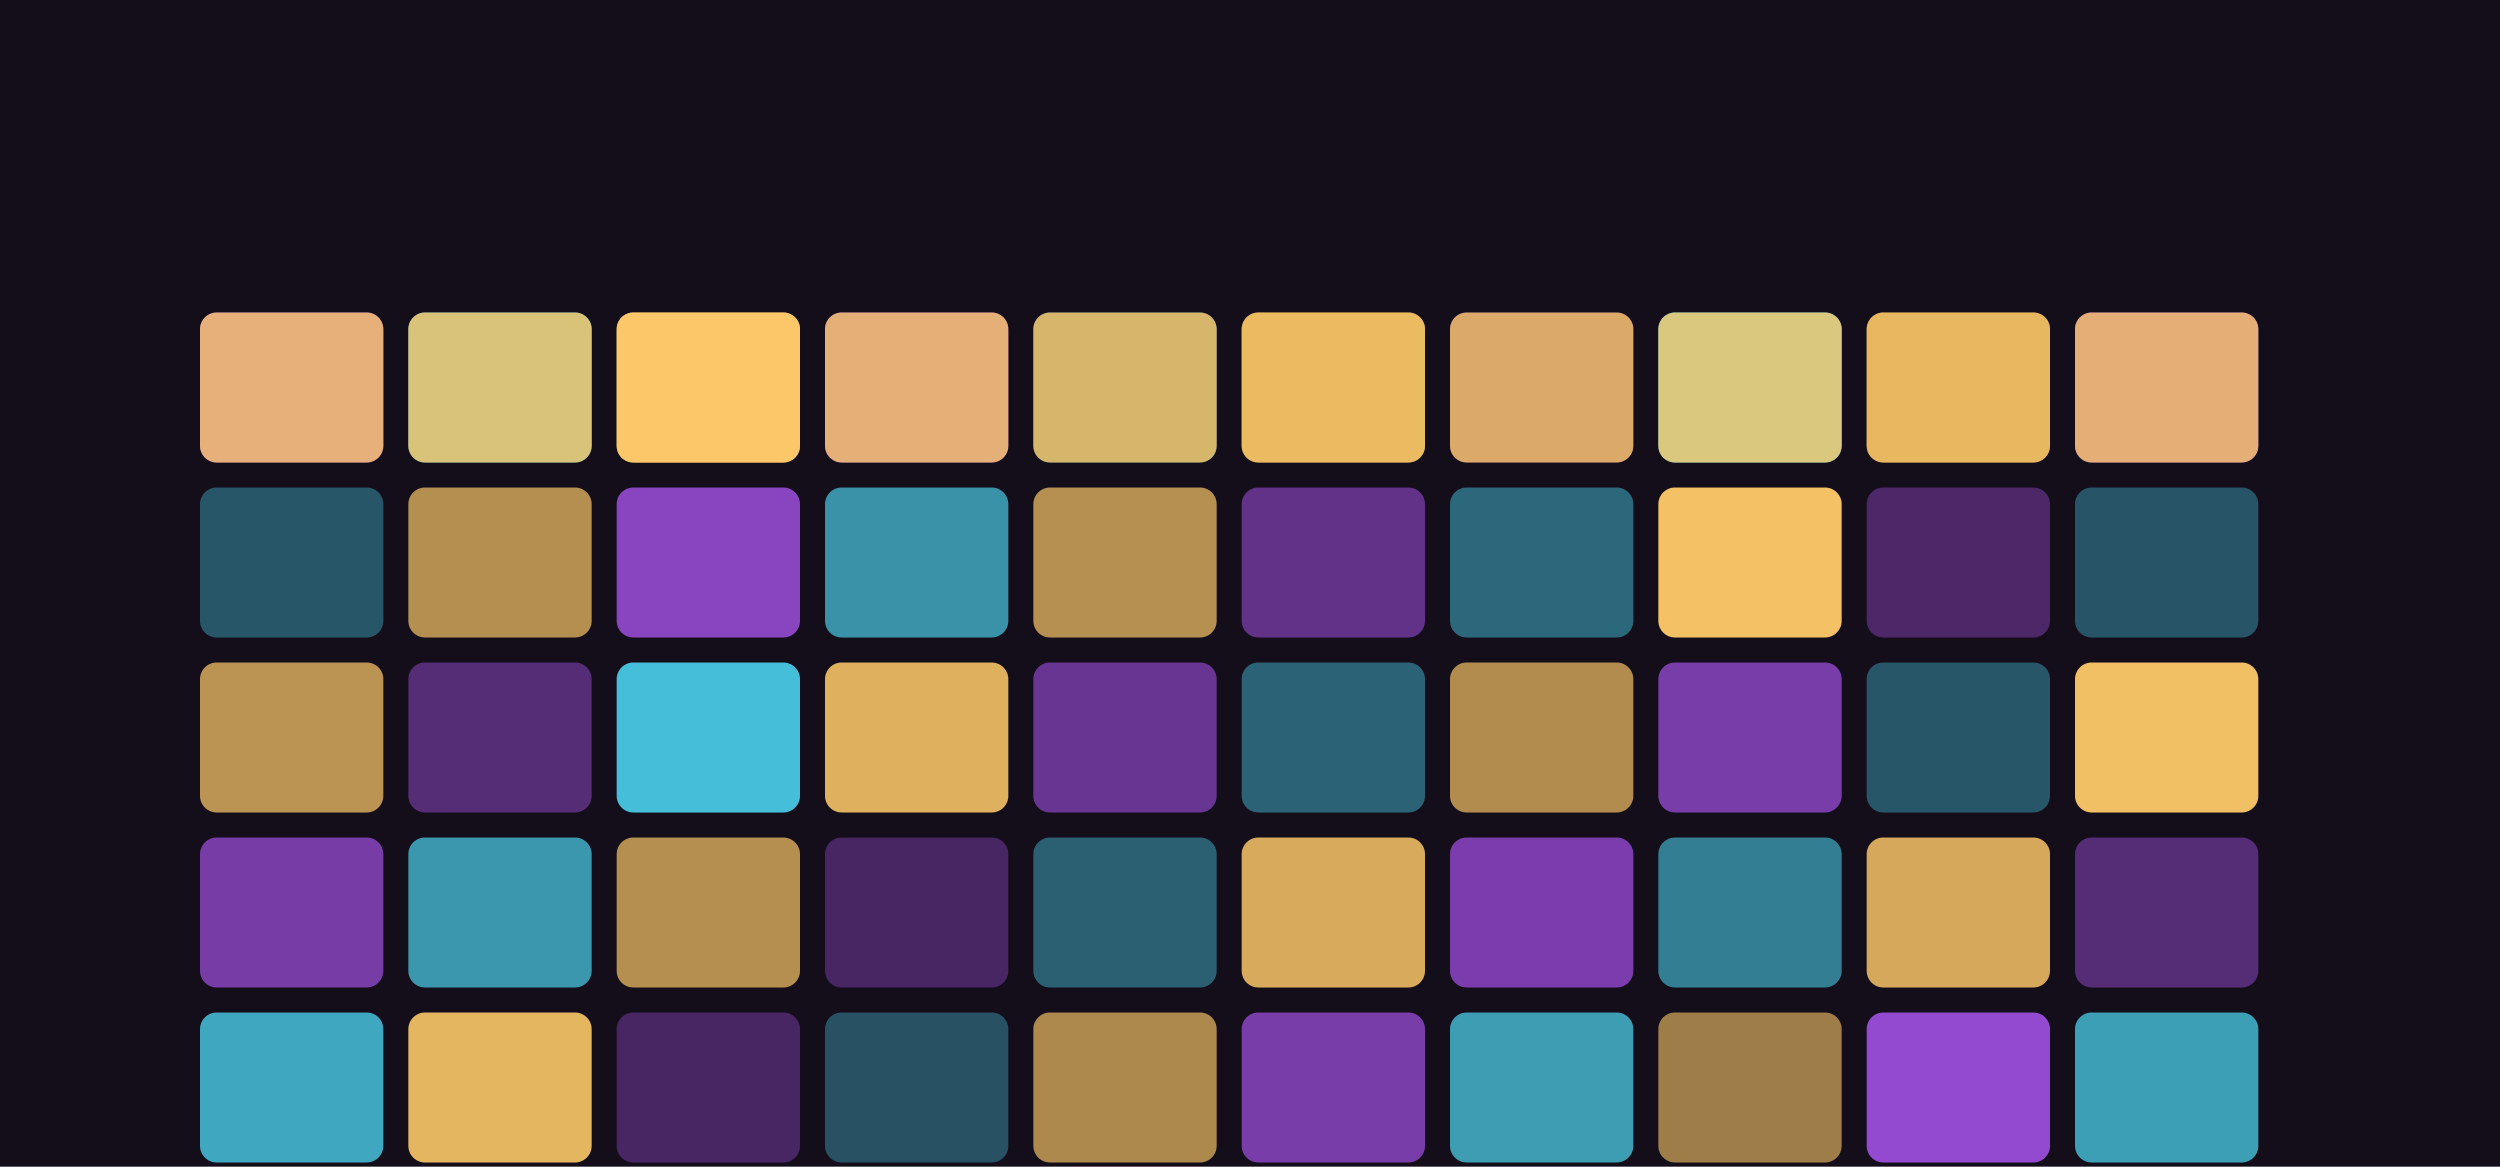
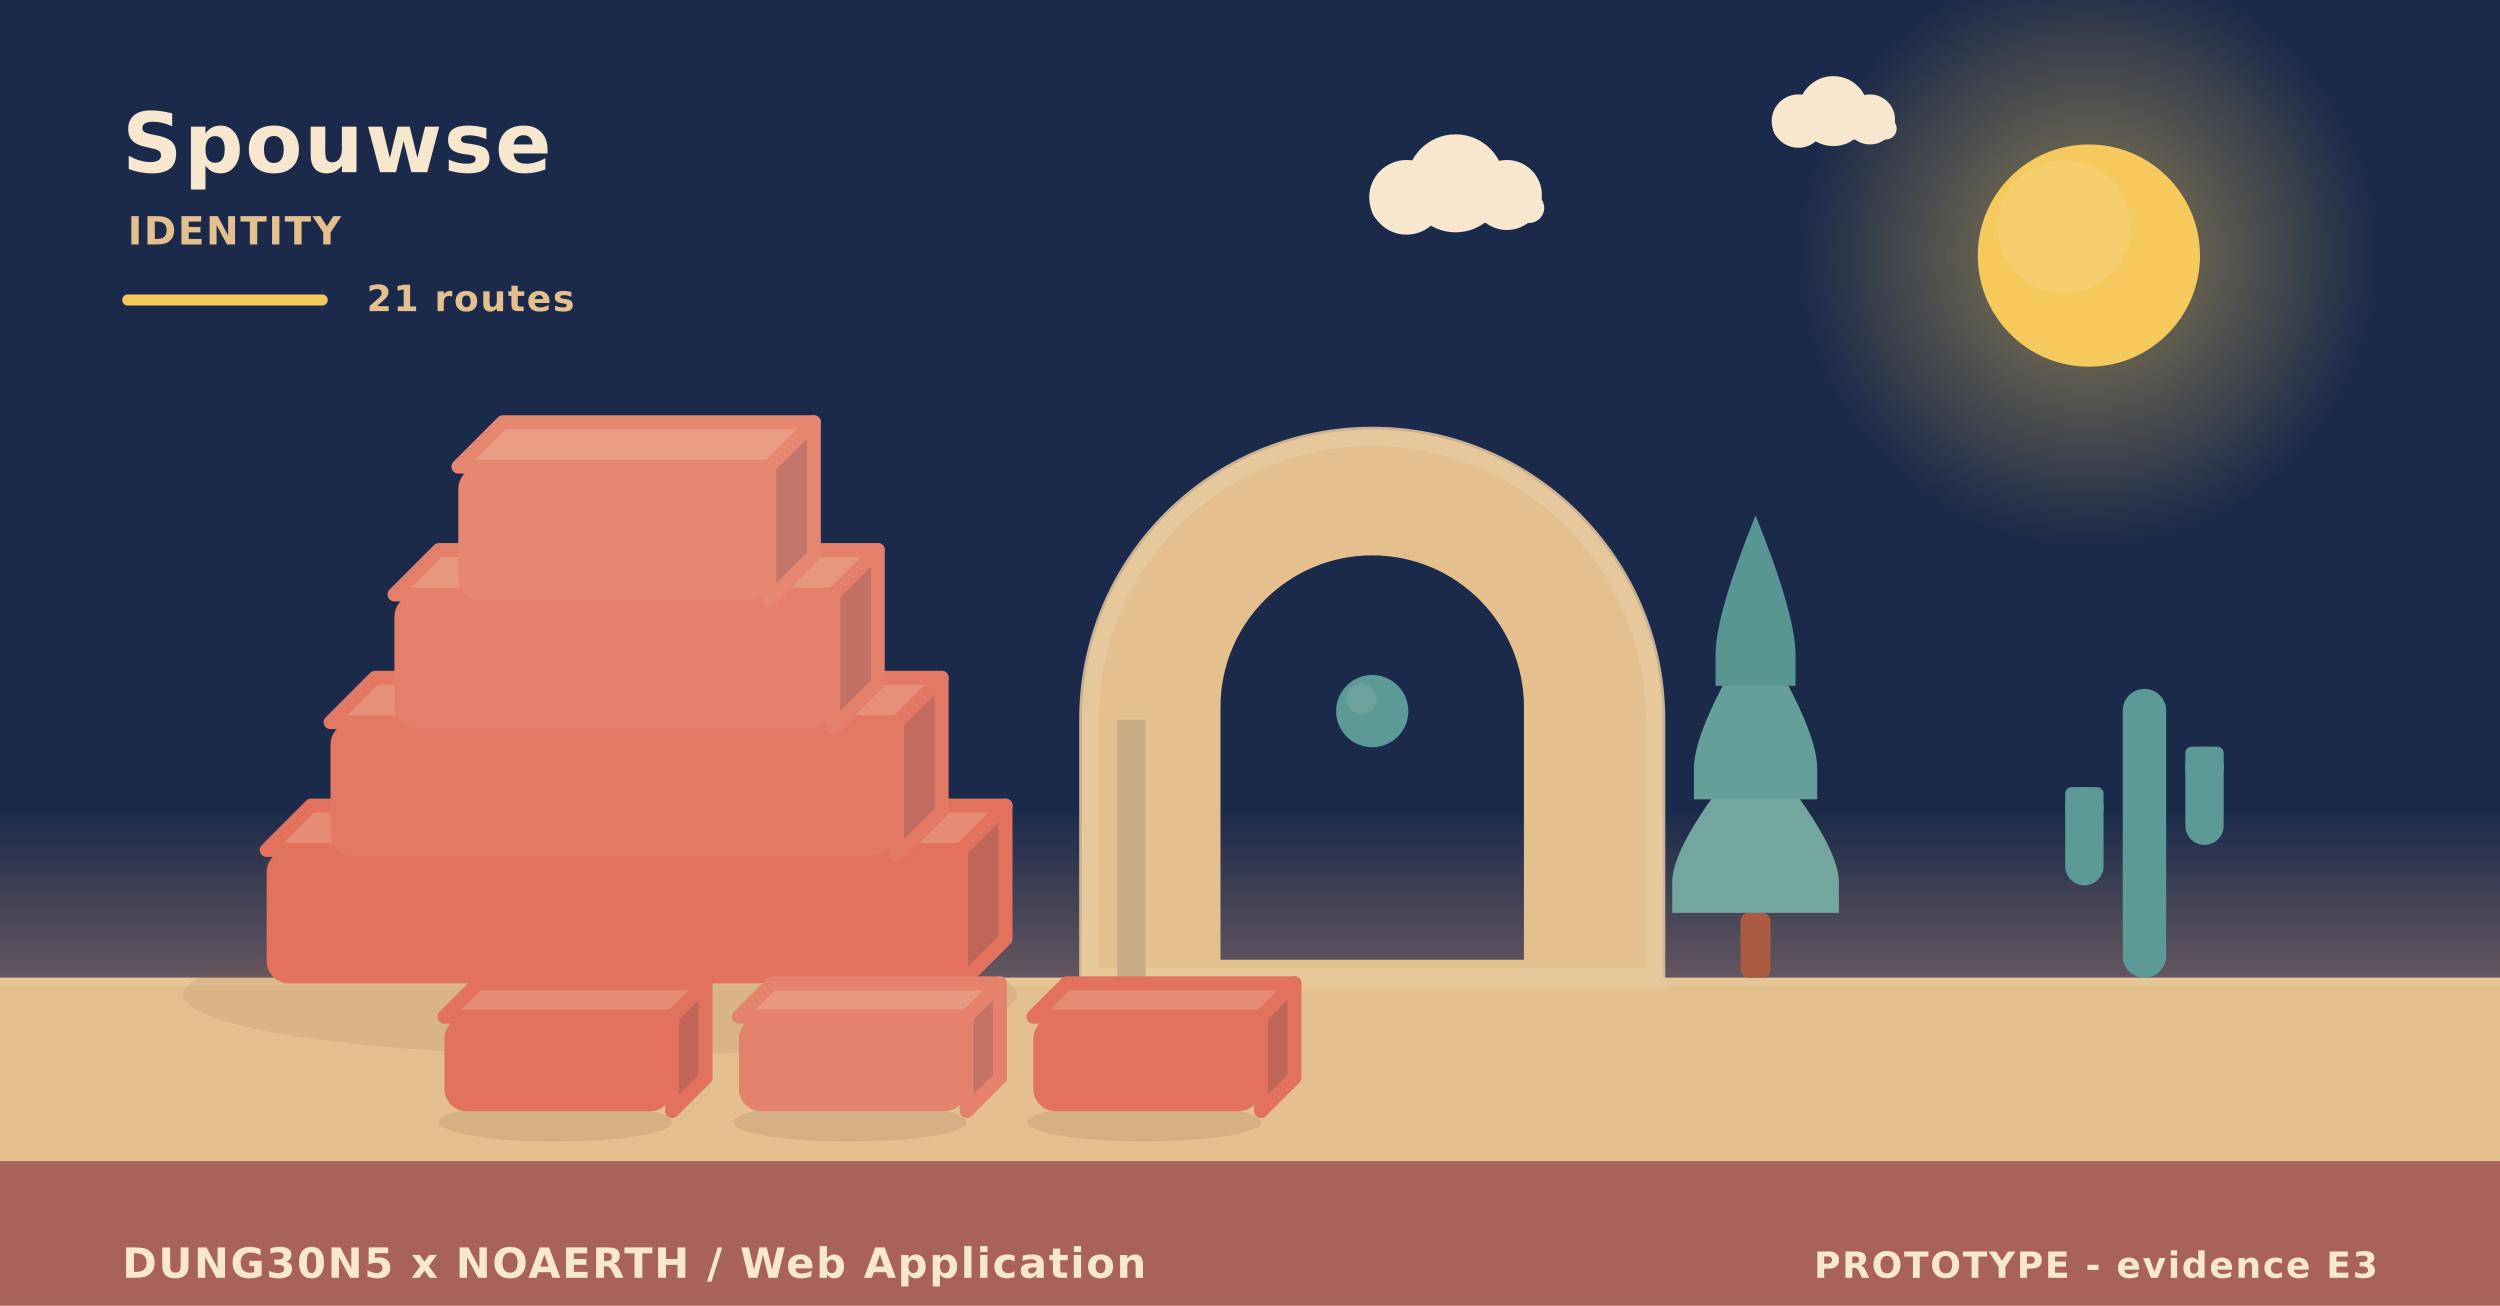
- <svg xmlns="http://www.w3.org/2000/svg" viewBox="0 0 1200 560" width="1200" height="560" role="img" aria-label="Spouwse hero">
-   <rect width="1200" height="560" fill="#140d1a" />
-   <defs>
-     <linearGradient id="gh" x1="0" y1="0" x2="1" y2="1">
-       <stop offset="0%" stop-color="#9d4edd" />
-       <stop offset="100%" stop-color="#48cae4" />
-     </linearGradient>
-   </defs>
-   <rect x="96.00" y="150.00" width="88.00" height="72.00" rx="8.00" fill="#9d4edd" opacity="0.83" />
-   <rect x="196.00" y="150.00" width="88.00" height="72.00" rx="8.00" fill="#48cae4" opacity="0.79" />
-   <rect x="296.00" y="150.00" width="88.00" height="72.00" rx="8.00" fill="#ffcb69" opacity="0.91" />
-   <rect x="396.00" y="150.00" width="88.00" height="72.00" rx="8.00" fill="#9d4edd" opacity="0.78" />
-   <rect x="496.00" y="150.00" width="88.00" height="72.00" rx="8.00" fill="#48cae4" opacity="0.45" />
-   <rect x="596.00" y="150.00" width="88.00" height="72.00" rx="8.00" fill="#ffcb69" opacity="0.58" />
-   <rect x="696.00" y="150.00" width="88.00" height="72.00" rx="8.00" fill="#9d4edd" opacity="0.40" />
-   <rect x="796.00" y="150.00" width="88.00" height="72.00" rx="8.00" fill="#48cae4" opacity="0.94" />
-   <rect x="896.00" y="150.00" width="88.00" height="72.00" rx="8.00" fill="#ffcb69" opacity="0.51" />
-   <rect x="996.00" y="150.00" width="88.00" height="72.00" rx="8.00" fill="#9d4edd" opacity="0.76" />
-   <rect x="96.00" y="234.00" width="88.00" height="72.00" rx="8.00" fill="#48cae4" opacity="0.39" />
-   <rect x="196.00" y="234.00" width="88.00" height="72.00" rx="8.00" fill="#ffcb69" opacity="0.68" />
-   <rect x="296.00" y="234.00" width="88.00" height="72.00" rx="8.00" fill="#9d4edd" opacity="0.85" />
-   <rect x="396.00" y="234.00" width="88.00" height="72.00" rx="8.00" fill="#48cae4" opacity="0.70" />
-   <rect x="496.00" y="234.00" width="88.00" height="72.00" rx="8.00" fill="#ffcb69" opacity="0.69" />
-   <rect x="596.00" y="234.00" width="88.00" height="72.00" rx="8.00" fill="#9d4edd" opacity="0.56" />
-   <rect x="696.00" y="234.00" width="88.00" height="72.00" rx="8.00" fill="#48cae4" opacity="0.48" />
-   <rect x="796.00" y="234.00" width="88.00" height="72.00" rx="8.00" fill="#ffcb69" opacity="0.95" />
-   <rect x="896.00" y="234.00" width="88.00" height="72.00" rx="8.00" fill="#9d4edd" opacity="0.41" />
-   <rect x="996.00" y="234.00" width="88.00" height="72.00" rx="8.00" fill="#48cae4" opacity="0.38" />
-   <rect x="96.00" y="318.00" width="88.00" height="72.00" rx="8.00" fill="#ffcb69" opacity="0.71" />
-   <rect x="196.00" y="318.00" width="88.00" height="72.00" rx="8.00" fill="#9d4edd" opacity="0.47" />
-   <rect x="296.00" y="318.00" width="88.00" height="72.00" rx="8.00" fill="#48cae4" opacity="0.94" />
-   <rect x="396.00" y="318.00" width="88.00" height="72.00" rx="8.00" fill="#ffcb69" opacity="0.86" />
-   <rect x="496.00" y="318.00" width="88.00" height="72.00" rx="8.00" fill="#9d4edd" opacity="0.62" />
-   <rect x="596.00" y="318.00" width="88.00" height="72.00" rx="8.00" fill="#48cae4" opacity="0.45" />
-   <rect x="696.00" y="318.00" width="88.00" height="72.00" rx="8.00" fill="#ffcb69" opacity="0.67" />
-   <rect x="796.00" y="318.00" width="88.00" height="72.00" rx="8.00" fill="#9d4edd" opacity="0.73" />
-   <rect x="896.00" y="318.00" width="88.00" height="72.00" rx="8.00" fill="#48cae4" opacity="0.39" />
-   <rect x="996.00" y="318.00" width="88.00" height="72.00" rx="8.00" fill="#ffcb69" opacity="0.94" />
-   <rect x="96.00" y="402.00" width="88.00" height="72.00" rx="8.00" fill="#9d4edd" opacity="0.72" />
-   <rect x="196.00" y="402.00" width="88.00" height="72.00" rx="8.00" fill="#48cae4" opacity="0.73" />
-   <rect x="296.00" y="402.00" width="88.00" height="72.00" rx="8.00" fill="#ffcb69" opacity="0.68" />
-   <rect x="396.00" y="402.00" width="88.00" height="72.00" rx="8.00" fill="#9d4edd" opacity="0.38" />
-   <rect x="496.00" y="402.00" width="88.00" height="72.00" rx="8.00" fill="#48cae4" opacity="0.44" />
-   <rect x="596.00" y="402.00" width="88.00" height="72.00" rx="8.00" fill="#ffcb69" opacity="0.83" />
-   <rect x="696.00" y="402.00" width="88.00" height="72.00" rx="8.00" fill="#9d4edd" opacity="0.75" />
-   <rect x="796.00" y="402.00" width="88.00" height="72.00" rx="8.00" fill="#48cae4" opacity="0.60" />
-   <rect x="896.00" y="402.00" width="88.00" height="72.00" rx="8.00" fill="#ffcb69" opacity="0.82" />
-   <rect x="996.00" y="402.00" width="88.00" height="72.00" rx="8.00" fill="#9d4edd" opacity="0.47" />
-   <rect x="96.00" y="486.00" width="88.00" height="72.00" rx="8.00" fill="#48cae4" opacity="0.82" />
-   <rect x="196.00" y="486.00" width="88.00" height="72.00" rx="8.00" fill="#ffcb69" opacity="0.89" />
-   <rect x="296.00" y="486.00" width="88.00" height="72.00" rx="8.00" fill="#9d4edd" opacity="0.38" />
-   <rect x="396.00" y="486.00" width="88.00" height="72.00" rx="8.00" fill="#48cae4" opacity="0.37" />
-   <rect x="496.00" y="486.00" width="88.00" height="72.00" rx="8.00" fill="#ffcb69" opacity="0.65" />
-   <rect x="596.00" y="486.00" width="88.00" height="72.00" rx="8.00" fill="#9d4edd" opacity="0.73" />
-   <rect x="696.00" y="486.00" width="88.00" height="72.00" rx="8.00" fill="#48cae4" opacity="0.76" />
-   <rect x="796.00" y="486.00" width="88.00" height="72.00" rx="8.00" fill="#ffcb69" opacity="0.59" />
-   <rect x="896.00" y="486.00" width="88.00" height="72.00" rx="8.00" fill="#9d4edd" opacity="0.93" />
-   <rect x="996.00" y="486.00" width="88.00" height="72.00" rx="8.00" fill="#48cae4" opacity="0.77" />
+ <svg xmlns="http://www.w3.org/2000/svg" width="900" height="470" viewBox="0 0 900 470" role="img" aria-label="Spouwse - identity">
+   <linearGradient id="skyh" x1="0" y1="0" x2="0" y2="1">
+     <stop offset="0" stop-color="#1b2a4a" />
+     <stop offset="0.62" stop-color="#1b2a4a" />
+     <stop offset="1" stop-color="#f3ad8a" />
+   </linearGradient>
+   <rect width="900" height="470" fill="url(#skyh)" />
+   <radialGradient id="sunh">
+     <stop offset="0.35" stop-color="#f5c95c" stop-opacity="0.34" />
+     <stop offset="1" stop-color="#f5c95c" stop-opacity="0" />
+   </radialGradient>
+   <circle cx="752" cy="92" r="104" fill="url(#sunh)" />
+   <circle cx="752" cy="92" r="40" fill="#f5c95c" />
+   <circle cx="743.2" cy="81.6" r="24" fill="#f5d27e" opacity="0.5" />
  <g>
-     <rect x="96.00" y="150.00" width="88.00" height="72.00" rx="8.00" fill="#ffcb69" opacity="0.80" />
-     <animate attributeName="opacity" values="0.25;1.0;0.25" dur="7.867s" begin="1.78s" repeatCount="indefinite" />
+     <circle cx="524" cy="66" r="17.64" fill="#f6e7ce" />
+     <circle cx="506.36" cy="71.04" r="13.44" fill="#f6e7ce" />
+     <circle cx="542.48" cy="70.2" r="12.6" fill="#f6e7ce" />
+     <rect x="493.76" y="69.36" width="62.16" height="10.92" rx="5.46" fill="#f6e7ce" />
+     <animateTransform attributeName="transform" type="translate" values="0 0;24 0;0 0" dur="36s" begin="0s" repeatCount="indefinite" />
  </g>
  <g>
-     <rect x="196.00" y="150.00" width="88.00" height="72.00" rx="8.00" fill="#ffcb69" opacity="0.80" />
-     <animate attributeName="opacity" values="0.25;1.0;0.25" dur="7.867s" begin="2.1s" repeatCount="indefinite" />
+     <circle cx="660" cy="40" r="12.6" fill="#f6e7ce" />
+     <circle cx="647.4" cy="43.6" r="9.6" fill="#f6e7ce" />
+     <circle cx="673.2" cy="43" r="9" fill="#f6e7ce" />
+     <rect x="638.4" y="42.4" width="44.4" height="7.8" rx="3.9" fill="#f6e7ce" />
+     <animateTransform attributeName="transform" type="translate" values="0 0;-18 0;0 0" dur="46s" begin="3s" repeatCount="indefinite" />
+   </g>
+   <rect x="0" y="352" width="900" height="118" fill="#e3c08d" />
+   <rect x="0" y="352" width="900" height="3" fill="#e6c596" />
+   <text x="44" y="62" font-family="Verdana,DejaVu Sans,sans-serif" font-size="30" font-weight="700" letter-spacing="0.6" fill="#f6e7ce" text-anchor="start">Spouwse</text>
+   <text x="46" y="88" font-family="Verdana,DejaVu Sans,sans-serif" font-size="14" font-weight="700" letter-spacing="0.6" fill="#e3c08d" text-anchor="start">IDENTITY</text>
+   <rect x="44" y="106" width="74" height="4" rx="2" fill="#f5c95c" />
+   <text x="132" y="112" font-family="Verdana,DejaVu Sans,sans-serif" font-size="13" font-weight="700" letter-spacing="0.6" fill="#e3c08d" text-anchor="start">21 routes</text>
+   <ellipse cx="216" cy="358" rx="150" ry="22" fill="rgba(138,90,68,0.11)" />
+   <g>
+     <path d="M96,306 L346,306 L362,290 L112,290 Z" fill="#e68c74" stroke="#e2725b" stroke-width="5" stroke-linejoin="round" />
+     <path d="M346,306 L362,290 L362,338 L346,354 Z" fill="#c06658" stroke="#e2725b" stroke-width="5" stroke-linejoin="round" />
+     <rect x="96" y="306" width="250" height="48" rx="8" fill="#e2725b" />
+     <animateTransform attributeName="transform" type="translate" values="0 10;0 0" dur="0.9s" begin="0s" fill="freeze" />
  </g>
  <g>
-     <rect x="296.00" y="150.00" width="88.00" height="72.00" rx="8.00" fill="#ffcb69" opacity="0.80" />
-     <animate attributeName="opacity" values="0.25;1.0;0.25" dur="7.867s" begin="2.42s" repeatCount="indefinite" />
+     <path d="M119,260 L323,260 L339,244 L135,244 Z" fill="#e7917a" stroke="#e37962" stroke-width="5" stroke-linejoin="round" />
+     <path d="M323,260 L339,244 L339,292 L323,308 Z" fill="#c16c5e" stroke="#e37962" stroke-width="5" stroke-linejoin="round" />
+     <rect x="119" y="260" width="204" height="48" rx="8" fill="#e37962" />
+     <animateTransform attributeName="transform" type="translate" values="0 10;0 0" dur="0.9s" begin="0.28s" fill="freeze" />
  </g>
  <g>
-     <rect x="396.00" y="150.00" width="88.00" height="72.00" rx="8.00" fill="#ffcb69" opacity="0.80" />
-     <animate attributeName="opacity" values="0.25;1.0;0.25" dur="7.867s" begin="2.74s" repeatCount="indefinite" />
+     <path d="M142,214 L300,214 L316,198 L158,198 Z" fill="#e8977f" stroke="#e48069" stroke-width="5" stroke-linejoin="round" />
+     <path d="M300,214 L316,198 L316,246 L300,262 Z" fill="#c27164" stroke="#e48069" stroke-width="5" stroke-linejoin="round" />
+     <rect x="142" y="214" width="158" height="48" rx="8" fill="#e48069" />
+     <animateTransform attributeName="transform" type="translate" values="0 10;0 0" dur="0.9s" begin="0.56s" fill="freeze" />
  </g>
  <g>
-     <rect x="496.00" y="150.00" width="88.00" height="72.00" rx="8.00" fill="#ffcb69" opacity="0.80" />
-     <animate attributeName="opacity" values="0.25;1.0;0.25" dur="7.867s" begin="3.06s" repeatCount="indefinite" />
+     <path d="M165,168 L277,168 L293,152 L181,152 Z" fill="#ea9c85" stroke="#e68770" stroke-width="5" stroke-linejoin="round" />
+     <path d="M277,168 L293,152 L293,200 L277,216 Z" fill="#c3776a" stroke="#e68770" stroke-width="5" stroke-linejoin="round" />
+     <rect x="165" y="168" width="112" height="48" rx="8" fill="#e68770" />
+     <animateTransform attributeName="transform" type="translate" values="0 10;0 0" dur="0.9s" begin="0.84s" fill="freeze" />
  </g>
+   <path d="M392,352 L392,259.12 A102,102 0 0 1 596,259.12 L596,352 Z M436.88,348 L436.88,254.55 A57.12,57.12 0 0 1 551.12,254.55 L551.12,348 Z" fill="#e3c08d" fill-rule="evenodd" stroke="#e3c08d" stroke-width="5" stroke-linejoin="round" />
+   <path d="M392,352 L392,259.12 A102,102 0 0 1 596,259.12 L596,352 Z" fill="none" stroke="#e8c99d" stroke-width="7" stroke-linecap="round" opacity="0.85" />
+   <rect x="402.2" y="259.12" width="10.2" height="92.88" fill="#c7ab84" />
  <g>
-     <rect x="596.00" y="150.00" width="88.00" height="72.00" rx="8.00" fill="#ffcb69" opacity="0.80" />
-     <animate attributeName="opacity" values="0.25;1.0;0.25" dur="7.867s" begin="3.38s" repeatCount="indefinite" />
+     <circle cx="494" cy="256" r="13" fill="#5b9a97" />
+     <circle cx="490.1" cy="251.58" r="5.46" fill="#7aa9a2" opacity="0.55" />
+     <animate attributeName="opacity" values="0.78;1;0.78" dur="5.2s" begin="0s" repeatCount="indefinite" />
  </g>
+   <rect x="626.6" y="328.64" width="10.8" height="23.36" rx="3" fill="#ac5b43" />
+   <path d="M632,267.32 Q602,302.89 602,317.6 Q602,328.64 602,328.64 L662,328.64 Q662,328.64 662,317.6 Q662,302.89 632,267.32 Z" fill="#74a6a0" />
+   <path d="M632,226.44 Q609.8,262.01 609.8,276.72 Q609.8,287.76 609.8,287.76 L654.2,287.76 Q654.2,287.76 654.2,276.72 Q654.2,262.01 632,226.44 Z" fill="#649f9a" />
+   <path d="M632,185.56 Q617.6,221.13 617.6,235.84 Q617.6,246.88 617.6,246.88 L646.4,246.88 Q646.4,246.88 646.4,235.84 Q646.4,221.13 632,185.56 Z" fill="#589694" />
+   <rect x="764.18" y="248" width="15.64" height="104" rx="7.82" fill="#5b9a97" />
+   <rect x="743.48" y="283.36" width="13.8" height="35.36" rx="6.9" fill="#5b9a97" />
+   <rect x="743.48" y="283.36" width="13.8" height="10.4" rx="2.3" fill="#5b9a97" />
+   <rect x="786.72" y="268.8" width="13.8" height="35.36" rx="6.9" fill="#5b9a97" />
+   <rect x="786.72" y="268.8" width="13.8" height="10.4" rx="2.3" fill="#5b9a97" />
+   <ellipse cx="200" cy="404" rx="42" ry="7" fill="rgba(138,90,68,0.15)" />
  <g>
-     <rect x="696.00" y="150.00" width="88.00" height="72.00" rx="8.00" fill="#ffcb69" opacity="0.80" />
-     <animate attributeName="opacity" values="0.25;1.0;0.25" dur="7.867s" begin="3.7s" repeatCount="indefinite" />
+     <path d="M160,366 L242,366 L254,354 L172,354 Z" fill="#e68c74" stroke="#e2725b" stroke-width="5" stroke-linejoin="round" />
+     <path d="M242,366 L254,354 L254,388 L242,400 Z" fill="#c06658" stroke="#e2725b" stroke-width="5" stroke-linejoin="round" />
+     <rect x="160" y="366" width="82" height="34" rx="8" fill="#e2725b" />
+     <animateTransform attributeName="transform" type="translate" values="0 10;0 0" dur="0.7s" begin="0.8s" fill="freeze" />
  </g>
+   <ellipse cx="306" cy="404" rx="42" ry="7" fill="rgba(138,90,68,0.15)" />
  <g>
-     <rect x="796.00" y="150.00" width="88.00" height="72.00" rx="8.00" fill="#ffcb69" opacity="0.80" />
-     <animate attributeName="opacity" values="0.25;1.0;0.25" dur="7.867s" begin="4.02s" repeatCount="indefinite" />
+     <path d="M266,366 L348,366 L360,354 L278,354 Z" fill="#e99881" stroke="#e5826b" stroke-width="5" stroke-linejoin="round" />
+     <path d="M348,366 L360,354 L360,388 L348,400 Z" fill="#c37365" stroke="#e5826b" stroke-width="5" stroke-linejoin="round" />
+     <rect x="266" y="366" width="82" height="34" rx="8" fill="#e5826b" />
+     <animateTransform attributeName="transform" type="translate" values="0 10;0 0" dur="0.7s" begin="0.95s" fill="freeze" />
  </g>
+   <ellipse cx="412" cy="404" rx="42" ry="7" fill="rgba(138,90,68,0.15)" />
  <g>
-     <rect x="896.00" y="150.00" width="88.00" height="72.00" rx="8.00" fill="#ffcb69" opacity="0.80" />
-     <animate attributeName="opacity" values="0.25;1.0;0.25" dur="7.867s" begin="4.34s" repeatCount="indefinite" />
+     <path d="M372,366 L454,366 L466,354 L384,354 Z" fill="#e68c74" stroke="#e2725b" stroke-width="5" stroke-linejoin="round" />
+     <path d="M454,366 L466,354 L466,388 L454,400 Z" fill="#c06658" stroke="#e2725b" stroke-width="5" stroke-linejoin="round" />
+     <rect x="372" y="366" width="82" height="34" rx="8" fill="#e2725b" />
+     <animateTransform attributeName="transform" type="translate" values="0 10;0 0" dur="0.7s" begin="1.1s" fill="freeze" />
  </g>
-   <g>
-     <rect x="996.00" y="150.00" width="88.00" height="72.00" rx="8.00" fill="#ffcb69" opacity="0.80" />
-     <animate attributeName="opacity" values="0.25;1.0;0.25" dur="7.867s" begin="4.66s" repeatCount="indefinite" />
-   </g>
+   <rect x="0" y="418" width="900" height="52" rx="0" fill="#a65c56" opacity="0.94" />
+   <text x="44" y="460" font-family="Verdana,DejaVu Sans,sans-serif" font-size="15" font-weight="700" letter-spacing="0.6" fill="#f6e7ce" text-anchor="start">DUNG30N5 x NOAERTH  /  Web Application</text>
+   <text x="856" y="460" font-family="Verdana,DejaVu Sans,sans-serif" font-size="13" font-weight="700" letter-spacing="0.6" fill="#f6e7ce" text-anchor="end">PROTOTYPE  -  evidence E3</text>
</svg>
